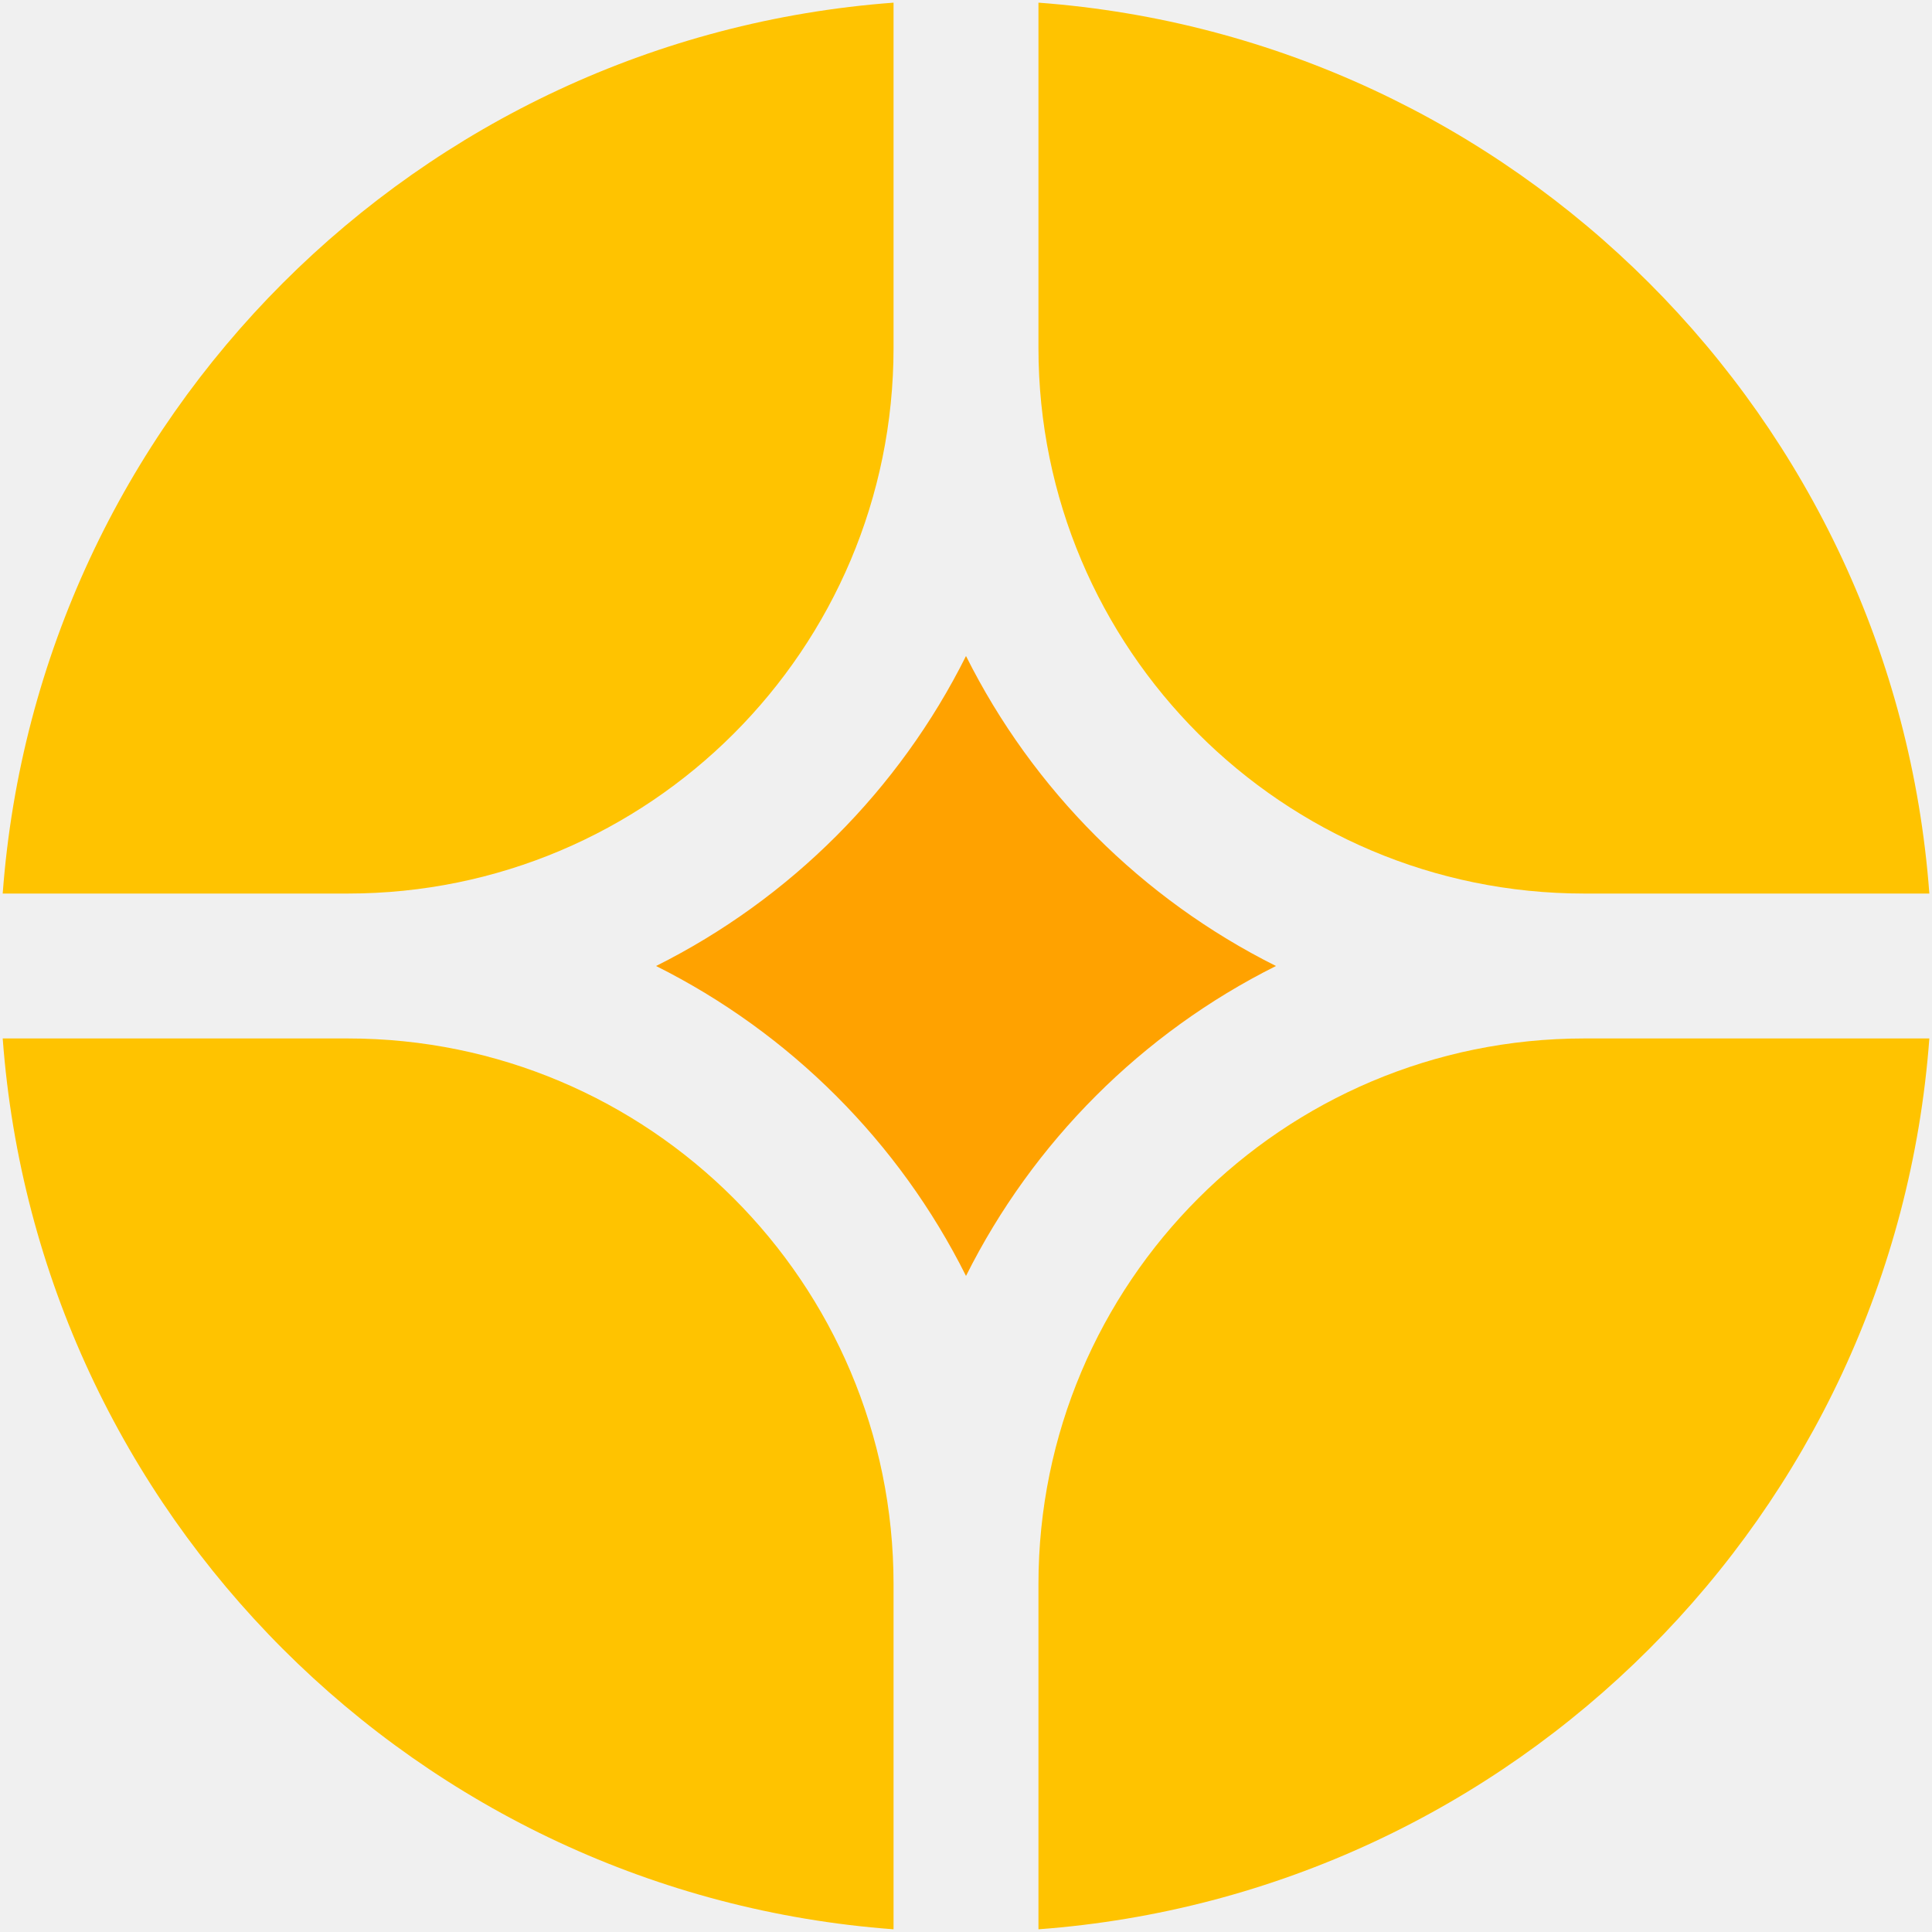
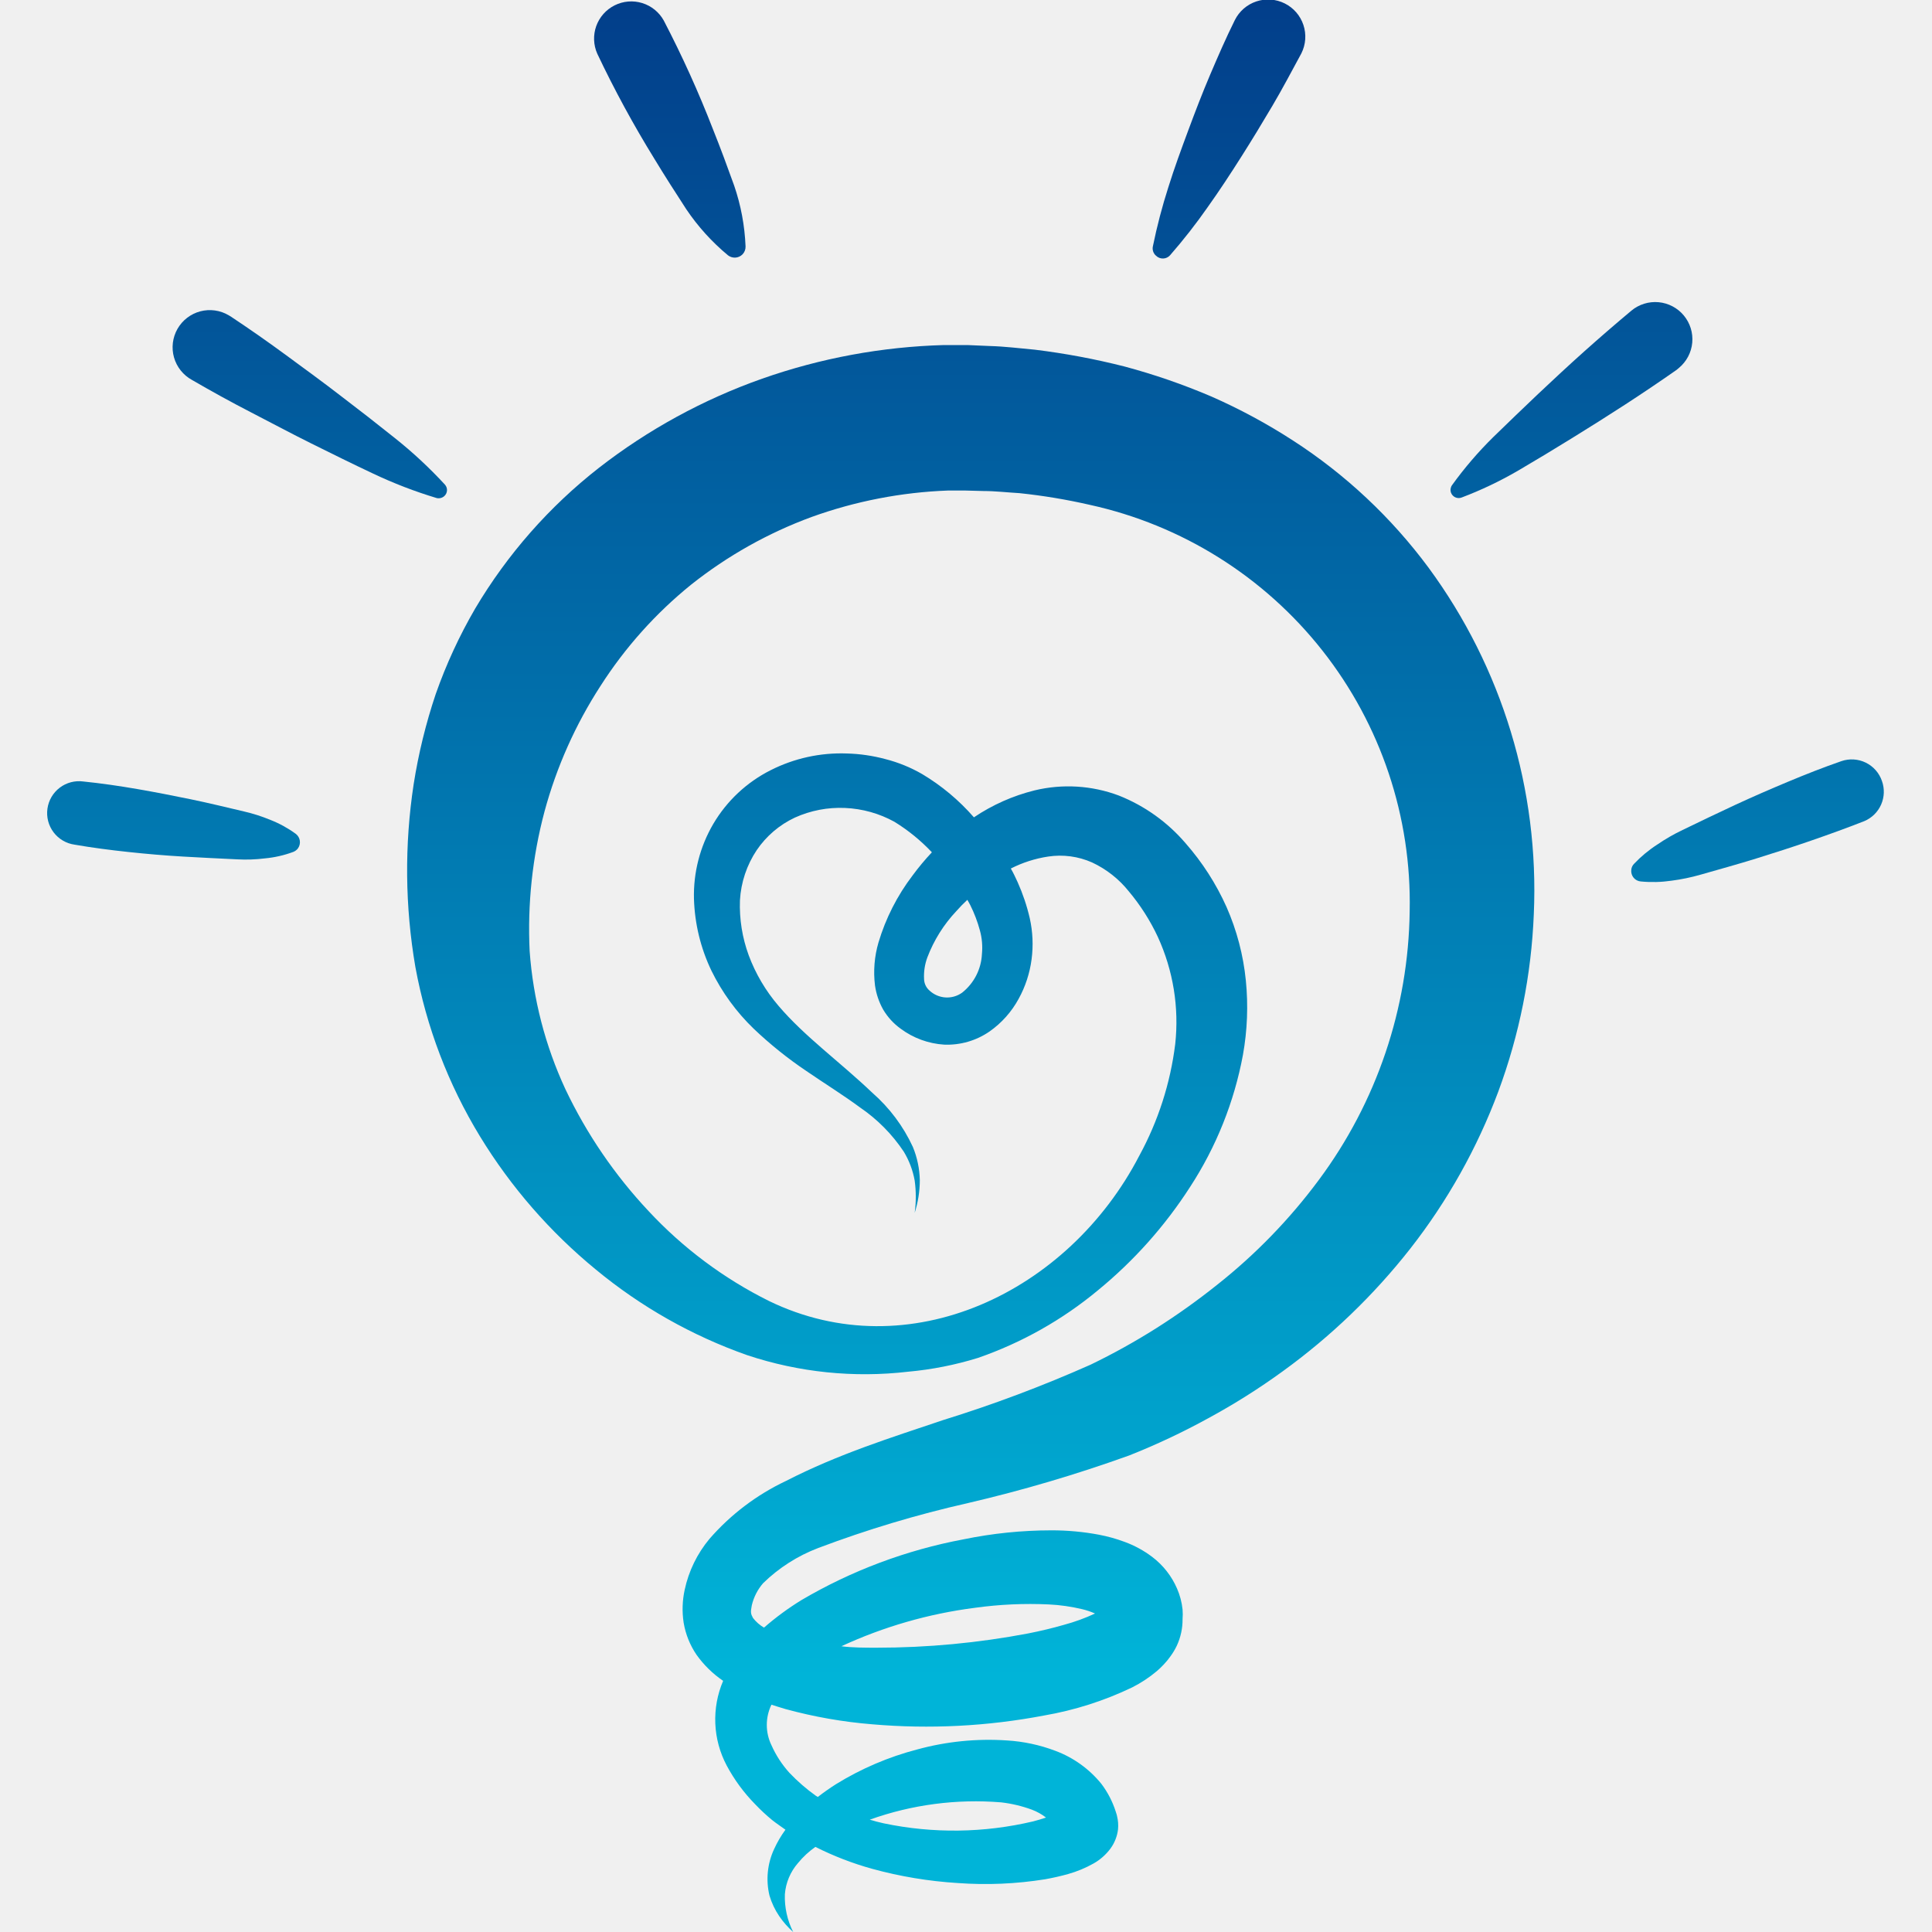
- <svg xmlns="http://www.w3.org/2000/svg" id="logo-89" width="100%" height="100%" viewBox="0 0 40 40" fill="none">
-   <path class="ccustom" d="M39.945 21.5H32.8C26.559 21.5 21.5 26.559 21.5 32.8V39.944C31.35 39.214 39.215 31.35 39.945 21.5Z" fill="#ffc300" />
-   <path class="ccustom" d="M18.5 39.944V32.8C18.5 26.559 13.441 21.5 7.2 21.5H0.056C0.786 31.35 8.65 39.214 18.5 39.944Z" fill="#ffc300" />
-   <path class="ccustom" d="M39.945 18.5C39.215 8.65 31.35 0.786 21.5 0.055V7.2C21.5 13.441 26.559 18.5 32.8 18.5H39.945Z" fill="#ffc300" />
-   <path class="ccustom" d="M18.5 0.055C8.65 0.786 0.786 8.65 0.056 18.5H7.2C13.441 18.5 18.5 13.441 18.5 7.2V0.055Z" fill="#ffc300" />
-   <path class="ccustom" d="M13.583 20C16.355 18.614 18.615 16.355 20 13.582C21.386 16.355 23.645 18.614 26.418 20C23.645 21.385 21.386 23.645 20 26.417C18.615 23.645 16.355 21.385 13.583 20Z" fill="#ffa200" />
+ <svg xmlns="http://www.w3.org/2000/svg" width="200" height="200" viewBox="0 0 200 200" fill="none">
+   <g clip-path="url(#clip0_1108_156)">
+     <path d="M28 84.88C27.109 84.51 26.189 84.216 25.25 84C23.42 83.57 21.59 83.12 19.74 82.74C17.89 82.36 16.06 82 14.2 81.68C12.34 81.36 10.5 81.09 8.63 80.9C7.762 80.781 6.883 81.011 6.186 81.54C5.488 82.068 5.029 82.853 4.91 83.72C4.79 84.587 5.02 85.466 5.549 86.164C6.078 86.862 6.862 87.321 7.73 87.44C9.57 87.76 11.44 88 13.31 88.2C15.18 88.4 17.04 88.56 18.92 88.67C20.8 88.78 22.69 88.87 24.57 88.96C25.521 89.011 26.475 88.978 27.42 88.86C28.425 88.768 29.414 88.542 30.36 88.19C30.55 88.116 30.716 87.992 30.84 87.83C31.008 87.6 31.079 87.312 31.038 87.03C30.997 86.748 30.847 86.493 30.62 86.32C29.812 85.729 28.931 85.245 28 84.88Z" fill="url(#paint0_linear_1108_156)" />
+     <path d="M46 51.35C46.163 51.201 46.261 50.993 46.273 50.772C46.284 50.551 46.208 50.335 46.06 50.17C44.449 48.42 42.704 46.798 40.84 45.32C39.007 43.853 37.16 42.413 35.3 41C33.44 39.56 31.55 38.19 29.66 36.8C27.77 35.41 25.87 34.08 23.94 32.8L23.68 32.64C23.24 32.379 22.753 32.209 22.247 32.139C21.74 32.068 21.225 32.1 20.731 32.23C20.237 32.361 19.774 32.59 19.369 32.901C18.964 33.213 18.625 33.602 18.372 34.047C18.119 34.491 17.957 34.981 17.895 35.489C17.834 35.996 17.874 36.511 18.013 37.003C18.153 37.494 18.389 37.953 18.708 38.353C19.026 38.753 19.422 39.085 19.87 39.33C21.87 40.49 23.93 41.63 26.01 42.7C28.09 43.77 30.15 44.88 32.25 45.92C34.35 46.96 36.44 48 38.57 49C40.715 50.021 42.935 50.877 45.21 51.56C45.349 51.592 45.493 51.589 45.631 51.552C45.769 51.516 45.895 51.446 46 51.35Z" fill="url(#paint1_linear_1108_156)" />
+     <path d="M67.73 16.42C68.8 18.19 69.92 19.93 71.05 21.67C72.253 23.454 73.704 25.056 75.36 26.43C75.569 26.591 75.826 26.675 76.09 26.67C76.237 26.666 76.382 26.633 76.516 26.573C76.651 26.514 76.772 26.428 76.873 26.321C76.975 26.214 77.054 26.088 77.106 25.951C77.159 25.814 77.184 25.667 77.18 25.52C77.095 23.371 76.698 21.245 76 19.21C75.3 17.26 74.58 15.31 73.81 13.39C72.319 9.542 70.616 5.78 68.71 2.12C68.227 1.255 67.429 0.609 66.482 0.317C65.535 0.025 64.513 0.11 63.626 0.553C62.74 0.996 62.059 1.764 61.724 2.696C61.39 3.629 61.428 4.655 61.83 5.56C63.595 9.286 65.565 12.911 67.73 16.42Z" fill="url(#paint2_linear_1108_156)" />
+     <path d="M121.12 26.43C122.513 24.835 123.818 23.166 125.03 21.43C126.24 19.73 127.38 17.99 128.49 16.24C129.6 14.49 130.67 12.73 131.72 10.95C132.77 9.17 133.72 7.36 134.72 5.52C135.176 4.606 135.251 3.549 134.927 2.58C134.604 1.612 133.909 0.811 132.995 0.355C132.081 -0.101 131.024 -0.176 130.055 0.148C129.087 0.471 128.286 1.166 127.83 2.08C126.91 3.93 126.09 5.82 125.28 7.72C124.47 9.62 123.73 11.55 123.01 13.49C122.29 15.43 121.57 17.38 120.95 19.37C120.306 21.376 119.772 23.416 119.35 25.48C119.306 25.661 119.314 25.85 119.373 26.027C119.431 26.204 119.537 26.36 119.68 26.48C119.777 26.574 119.891 26.647 120.017 26.695C120.142 26.743 120.276 26.766 120.411 26.761C120.545 26.757 120.677 26.725 120.799 26.668C120.921 26.611 121.03 26.53 121.12 26.43Z" fill="url(#paint3_linear_1108_156)" />
+     <path d="M173.81 38.08C174.198 37.756 174.519 37.359 174.755 36.911C174.99 36.464 175.135 35.974 175.181 35.47C175.227 34.966 175.173 34.458 175.023 33.975C174.872 33.492 174.628 33.044 174.305 32.655C173.981 32.266 173.584 31.945 173.136 31.71C172.688 31.475 172.198 31.33 171.695 31.284C171.191 31.238 170.683 31.292 170.2 31.442C169.717 31.592 169.268 31.836 168.88 32.16C167.24 33.53 165.61 34.94 164.01 36.37C162.41 37.8 160.83 39.27 159.26 40.75C157.69 42.23 156.13 43.75 154.6 45.23C153.031 46.773 151.596 48.445 150.31 50.23C150.232 50.343 150.183 50.472 150.165 50.608C150.148 50.744 150.163 50.882 150.21 51.01C150.288 51.218 150.446 51.387 150.647 51.481C150.849 51.574 151.08 51.585 151.29 51.51C153.342 50.735 155.326 49.788 157.22 48.68C159.08 47.59 160.93 46.47 162.76 45.34C164.59 44.21 166.42 43.06 168.22 41.89C170.02 40.72 171.8 39.52 173.56 38.29L173.81 38.08Z" fill="url(#paint4_linear_1108_156)" />
+     <path d="M194.819 80.85C194.68 80.439 194.46 80.061 194.174 79.735C193.888 79.409 193.54 79.143 193.151 78.952C192.762 78.76 192.339 78.647 191.906 78.62C191.474 78.592 191.04 78.65 190.629 78.79C188.749 79.44 186.899 80.17 185.059 80.94C183.219 81.71 181.399 82.5 179.589 83.34C177.779 84.18 175.979 85.05 174.179 85.92C173.267 86.353 172.391 86.858 171.559 87.43C170.678 87.997 169.869 88.669 169.149 89.43C168.986 89.597 168.887 89.817 168.869 90.05C168.853 90.195 168.866 90.342 168.908 90.482C168.949 90.622 169.019 90.752 169.113 90.864C169.206 90.976 169.321 91.068 169.451 91.134C169.581 91.201 169.724 91.24 169.869 91.25C170.922 91.35 171.983 91.323 173.029 91.17C174.043 91.039 175.046 90.831 176.029 90.55C177.949 90 179.879 89.47 181.779 88.88C183.679 88.29 185.579 87.68 187.459 87.03C189.339 86.38 191.139 85.73 192.999 85C193.775 84.671 194.396 84.058 194.734 83.287C195.073 82.515 195.103 81.643 194.819 80.85Z" fill="url(#paint5_linear_1108_156)" />
+     <path d="M133.859 45.61C131.169 43.866 128.343 42.341 125.409 41.05C122.487 39.801 119.479 38.762 116.409 37.94C113.356 37.164 110.256 36.583 107.129 36.2C105.579 36.06 104.019 35.86 102.469 35.82L100.139 35.72H97.719C91.303 35.897 84.954 37.071 78.899 39.2C72.807 41.349 67.1 44.466 61.999 48.43C56.86 52.447 52.516 57.389 49.189 63C47.554 65.811 46.188 68.771 45.109 71.84C44.083 74.89 43.317 78.021 42.819 81.2C41.864 87.469 41.925 93.85 42.999 100.1C44.138 106.307 46.405 112.252 49.689 117.64C52.886 122.878 56.943 127.54 61.689 131.43C66.35 135.283 71.655 138.282 77.359 140.29C82.714 142.07 88.394 142.654 93.999 142C96.456 141.779 98.883 141.299 101.239 140.57C105.766 139.002 109.974 136.631 113.659 133.57C117.379 130.524 120.598 126.913 123.199 122.87C125.905 118.718 127.764 114.072 128.669 109.2C129.125 106.66 129.226 104.068 128.969 101.5C128.708 98.874 128.033 96.305 126.969 93.89C125.894 91.49 124.465 89.266 122.729 87.29C120.859 85.105 118.483 83.409 115.809 82.35C113.024 81.307 109.99 81.123 107.099 81.82C104.859 82.376 102.734 83.32 100.819 84.61C99.281 82.843 97.471 81.331 95.459 80.13C94.266 79.441 92.984 78.919 91.649 78.58C90.344 78.229 89.001 78.034 87.649 78C84.922 77.902 82.214 78.497 79.779 79.73C77.306 80.974 75.244 82.904 73.839 85.29C72.461 87.643 71.768 90.334 71.839 93.06C71.918 95.636 72.534 98.167 73.649 100.49C74.746 102.729 76.225 104.759 78.019 106.49C79.715 108.105 81.545 109.574 83.489 110.88C85.369 112.17 87.279 113.35 89.039 114.65C90.826 115.868 92.361 117.42 93.559 119.22C94.117 120.142 94.5 121.159 94.689 122.22C94.84 123.325 94.84 124.445 94.689 125.55C95.038 124.457 95.216 123.317 95.219 122.17C95.194 120.989 94.95 119.822 94.499 118.73C93.509 116.586 92.078 114.674 90.299 113.12C86.959 109.93 83.299 107.31 80.589 104.12C79.264 102.575 78.221 100.808 77.509 98.9C76.838 97.077 76.529 95.141 76.599 93.2C76.704 91.342 77.305 89.546 78.339 88C79.328 86.547 80.689 85.386 82.279 84.64C83.91 83.902 85.691 83.559 87.479 83.64C89.27 83.716 91.019 84.205 92.589 85.07C94.015 85.949 95.32 87.011 96.469 88.23C95.755 88.989 95.087 89.79 94.469 90.63C92.883 92.711 91.687 95.062 90.939 97.57C90.518 99.01 90.395 100.521 90.579 102.01C90.703 102.885 90.987 103.729 91.419 104.5C91.883 105.287 92.506 105.969 93.249 106.5C94.554 107.467 96.109 108.036 97.729 108.14C99.41 108.21 101.068 107.729 102.449 106.77C103.695 105.893 104.722 104.739 105.449 103.4C106.148 102.132 106.602 100.745 106.789 99.31C106.977 97.89 106.913 96.448 106.599 95.05C106.304 93.772 105.885 92.527 105.349 91.33C105.129 90.85 104.889 90.33 104.639 89.91C105.855 89.292 107.161 88.873 108.509 88.67C110.05 88.437 111.625 88.649 113.049 89.28C114.534 89.973 115.838 90.999 116.859 92.28C118.06 93.713 119.069 95.296 119.859 96.99C121.449 100.457 122.071 104.289 121.659 108.08C121.158 112.125 119.899 116.04 117.949 119.62C110.599 133.81 94.079 141.7 79.609 134.68C74.93 132.355 70.71 129.204 67.149 125.38C63.638 121.643 60.729 117.382 58.529 112.75C56.442 108.25 55.188 103.408 54.829 98.46C54.593 93.589 55.112 88.712 56.369 84C57.616 79.392 59.573 75.006 62.169 71C64.713 67.025 67.88 63.487 71.549 60.52C75.304 57.539 79.51 55.176 84.009 53.52C88.546 51.883 93.309 50.959 98.129 50.78H99.929L101.799 50.83C103.049 50.83 104.279 50.98 105.529 51.05C107.978 51.306 110.409 51.71 112.809 52.26C122.349 54.35 130.866 59.687 136.907 67.361C142.948 75.034 146.137 84.567 145.929 94.33C145.805 104.359 142.515 114.092 136.529 122.14C133.513 126.208 129.972 129.859 125.999 133C123.98 134.614 121.873 136.117 119.689 137.5C117.499 138.883 115.232 140.142 112.899 141.27C107.933 143.478 102.841 145.392 97.649 147C92.319 148.8 86.829 150.5 81.359 153.31C78.332 154.74 75.635 156.783 73.439 159.31C72.173 160.83 71.294 162.635 70.879 164.57C70.634 165.687 70.597 166.839 70.769 167.97C70.968 169.168 71.425 170.307 72.109 171.31C72.86 172.362 73.791 173.273 74.859 174C74.262 175.397 73.985 176.909 74.049 178.427C74.113 179.945 74.517 181.429 75.229 182.77C76.013 184.237 77.003 185.584 78.169 186.77C78.722 187.352 79.309 187.9 79.929 188.41C80.369 188.76 80.839 189.07 81.309 189.41C80.853 190.035 80.461 190.705 80.139 191.41C79.436 192.919 79.267 194.622 79.659 196.24C79.883 196.99 80.22 197.702 80.659 198.35C81.072 198.958 81.559 199.513 82.109 200C81.499 198.789 81.203 197.445 81.249 196.09C81.345 194.895 81.821 193.763 82.609 192.86C83.13 192.224 83.736 191.662 84.409 191.19C86.29 192.137 88.26 192.898 90.289 193.46C93.178 194.252 96.14 194.745 99.129 194.93C102.158 195.153 105.201 195.022 108.199 194.54C108.969 194.4 109.749 194.23 110.569 194C111.486 193.743 112.369 193.377 113.199 192.91C113.884 192.525 114.48 192 114.949 191.37C115.381 190.783 115.653 190.094 115.739 189.37C115.782 188.918 115.748 188.461 115.639 188.02C115.621 187.918 115.595 187.817 115.559 187.72L115.499 187.53C115.17 186.5 114.67 185.533 114.019 184.67C112.762 183.119 111.111 181.935 109.239 181.24C107.636 180.633 105.95 180.273 104.239 180.17C101.116 179.959 97.979 180.273 94.959 181.1C92 181.87 89.173 183.077 86.569 184.68C85.919 185.09 85.279 185.54 84.659 186.02L84.459 185.9C83.472 185.195 82.555 184.398 81.719 183.52C80.952 182.671 80.324 181.706 79.859 180.66C79.543 180.007 79.379 179.291 79.379 178.565C79.379 177.839 79.543 177.123 79.859 176.47C80.339 176.63 80.859 176.78 81.309 176.92C84.254 177.726 87.267 178.255 90.309 178.5C96.246 179.012 102.226 178.706 108.079 177.59C111.239 177.046 114.308 176.067 117.199 174.68C118.115 174.218 118.974 173.651 119.759 172.99C120.002 172.783 120.232 172.563 120.449 172.33C120.707 172.062 120.945 171.774 121.159 171.47C121.417 171.119 121.642 170.744 121.829 170.35C122.226 169.492 122.428 168.556 122.419 167.61C122.446 167.277 122.446 166.943 122.419 166.61C122.34 165.865 122.148 165.137 121.849 164.45C121.291 163.158 120.41 162.032 119.289 161.18C118.413 160.516 117.442 159.986 116.409 159.61C115.545 159.289 114.655 159.042 113.749 158.87C112.13 158.567 110.486 158.417 108.839 158.42C105.786 158.422 102.74 158.733 99.749 159.35C93.827 160.461 88.142 162.592 82.949 165.65C81.587 166.489 80.296 167.439 79.089 168.49C78.648 168.234 78.261 167.894 77.949 167.49C77.719 167.06 77.679 166.92 77.829 166.17C78.03 165.327 78.431 164.544 78.999 163.89C80.63 162.299 82.57 161.06 84.699 160.25C89.749 158.344 94.925 156.79 100.189 155.6C105.847 154.283 111.423 152.637 116.889 150.67C119.701 149.556 122.439 148.267 125.089 146.81C127.752 145.366 130.318 143.75 132.769 141.97C137.751 138.368 142.205 134.087 145.999 129.25C149.844 124.333 152.913 118.856 155.099 113.01C157.285 107.115 158.527 100.912 158.779 94.63C159.35 81.779 155.504 69.12 147.879 58.76C144.034 53.57 139.285 49.115 133.859 45.61ZM101.649 98.76C101.613 99.534 101.411 100.292 101.058 100.982C100.704 101.672 100.207 102.278 99.599 102.76C99.097 103.12 98.486 103.295 97.87 103.255C97.254 103.214 96.67 102.962 96.219 102.54C96.049 102.393 95.912 102.212 95.815 102.009C95.719 101.806 95.666 101.585 95.659 101.36C95.618 100.595 95.733 99.829 95.999 99.11C96.675 97.332 97.694 95.704 98.999 94.32C99.359 93.91 99.739 93.52 100.139 93.15C100.239 93.33 100.349 93.51 100.439 93.69C100.859 94.531 101.194 95.412 101.439 96.32C101.658 97.114 101.729 97.941 101.649 98.76ZM109.859 187.45C109.929 187.42 109.999 187.35 109.859 187.45V187.45ZM103.639 186.58C104.729 186.705 105.8 186.96 106.829 187.34C107.35 187.537 107.839 187.81 108.279 188.15C107.859 188.3 107.409 188.43 106.949 188.55C101.87 189.752 96.588 189.82 91.479 188.75C90.989 188.64 90.479 188.51 90.039 188.37C94.394 186.812 99.03 186.202 103.639 186.58ZM114.169 167.51C114.169 167.63 114.279 167.64 114.169 167.51V167.51ZM100.919 166.44C103.456 166.087 106.021 165.97 108.579 166.09C109.739 166.146 110.89 166.311 112.019 166.58C112.479 166.689 112.927 166.84 113.359 167.03C112.325 167.512 111.251 167.903 110.149 168.2C108.969 168.54 107.719 168.84 106.449 169.09C101.267 170.075 96.004 170.57 90.729 170.57C89.509 170.57 88.289 170.57 87.099 170.42C91.475 168.394 96.136 167.052 100.919 166.44Z" fill="url(#paint6_linear_1108_156)" />
+   </g>
+   <defs>
+     <linearGradient id="paint0_linear_1108_156" x1="18.03" y1="-0.29" x2="18.03" y2="173.8" gradientUnits="userSpaceOnUse">
+       <stop stop-color="#023e8a" />
+       <stop offset="1" stop-color="#00b4d8" />
+     </linearGradient>
+     <linearGradient id="paint1_linear_1108_156" x1="32.1" y1="-0.29" x2="32.1" y2="173.8" gradientUnits="userSpaceOnUse">
+       <stop stop-color="#023e8a" />
+       <stop offset="1" stop-color="#00b4d8" />
+     </linearGradient>
+     <linearGradient id="paint2_linear_1108_156" x1="69.32" y1="-0.29" x2="69.32" y2="173.8" gradientUnits="userSpaceOnUse">
+       <stop stop-color="#023e8a" />
+       <stop offset="1" stop-color="#00b4d8" />
+     </linearGradient>
+     <linearGradient id="paint3_linear_1108_156" x1="127.19" y1="-0.29" x2="127.19" y2="173.8" gradientUnits="userSpaceOnUse">
+       <stop stop-color="#023e8a" />
+       <stop offset="1" stop-color="#00b4d8" />
+     </linearGradient>
+     <linearGradient id="paint4_linear_1108_156" x1="162.68" y1="-0.29" x2="162.68" y2="173.8" gradientUnits="userSpaceOnUse">
+       <stop stop-color="#023e8a" />
+       <stop offset="1" stop-color="#00b4d8" />
+     </linearGradient>
+     <linearGradient id="paint5_linear_1108_156" x1="181.929" y1="-0.29" x2="181.929" y2="173.8" gradientUnits="userSpaceOnUse">
+       <stop stop-color="#023e8a" />
+       <stop offset="1" stop-color="#00b4d8" />
+     </linearGradient>
+     <linearGradient id="paint6_linear_1108_156" x1="100.469" y1="-0.29" x2="100.469" y2="173.8" gradientUnits="userSpaceOnUse">
+       <stop stop-color="#023e8a" />
+       <stop offset="1" stop-color="#00b4d8" />
+     </linearGradient>
+     <clipPath id="clip0_1108_156">
+       <rect width="200" height="200" fill="white" />
+     </clipPath>
+   </defs>
</svg>
